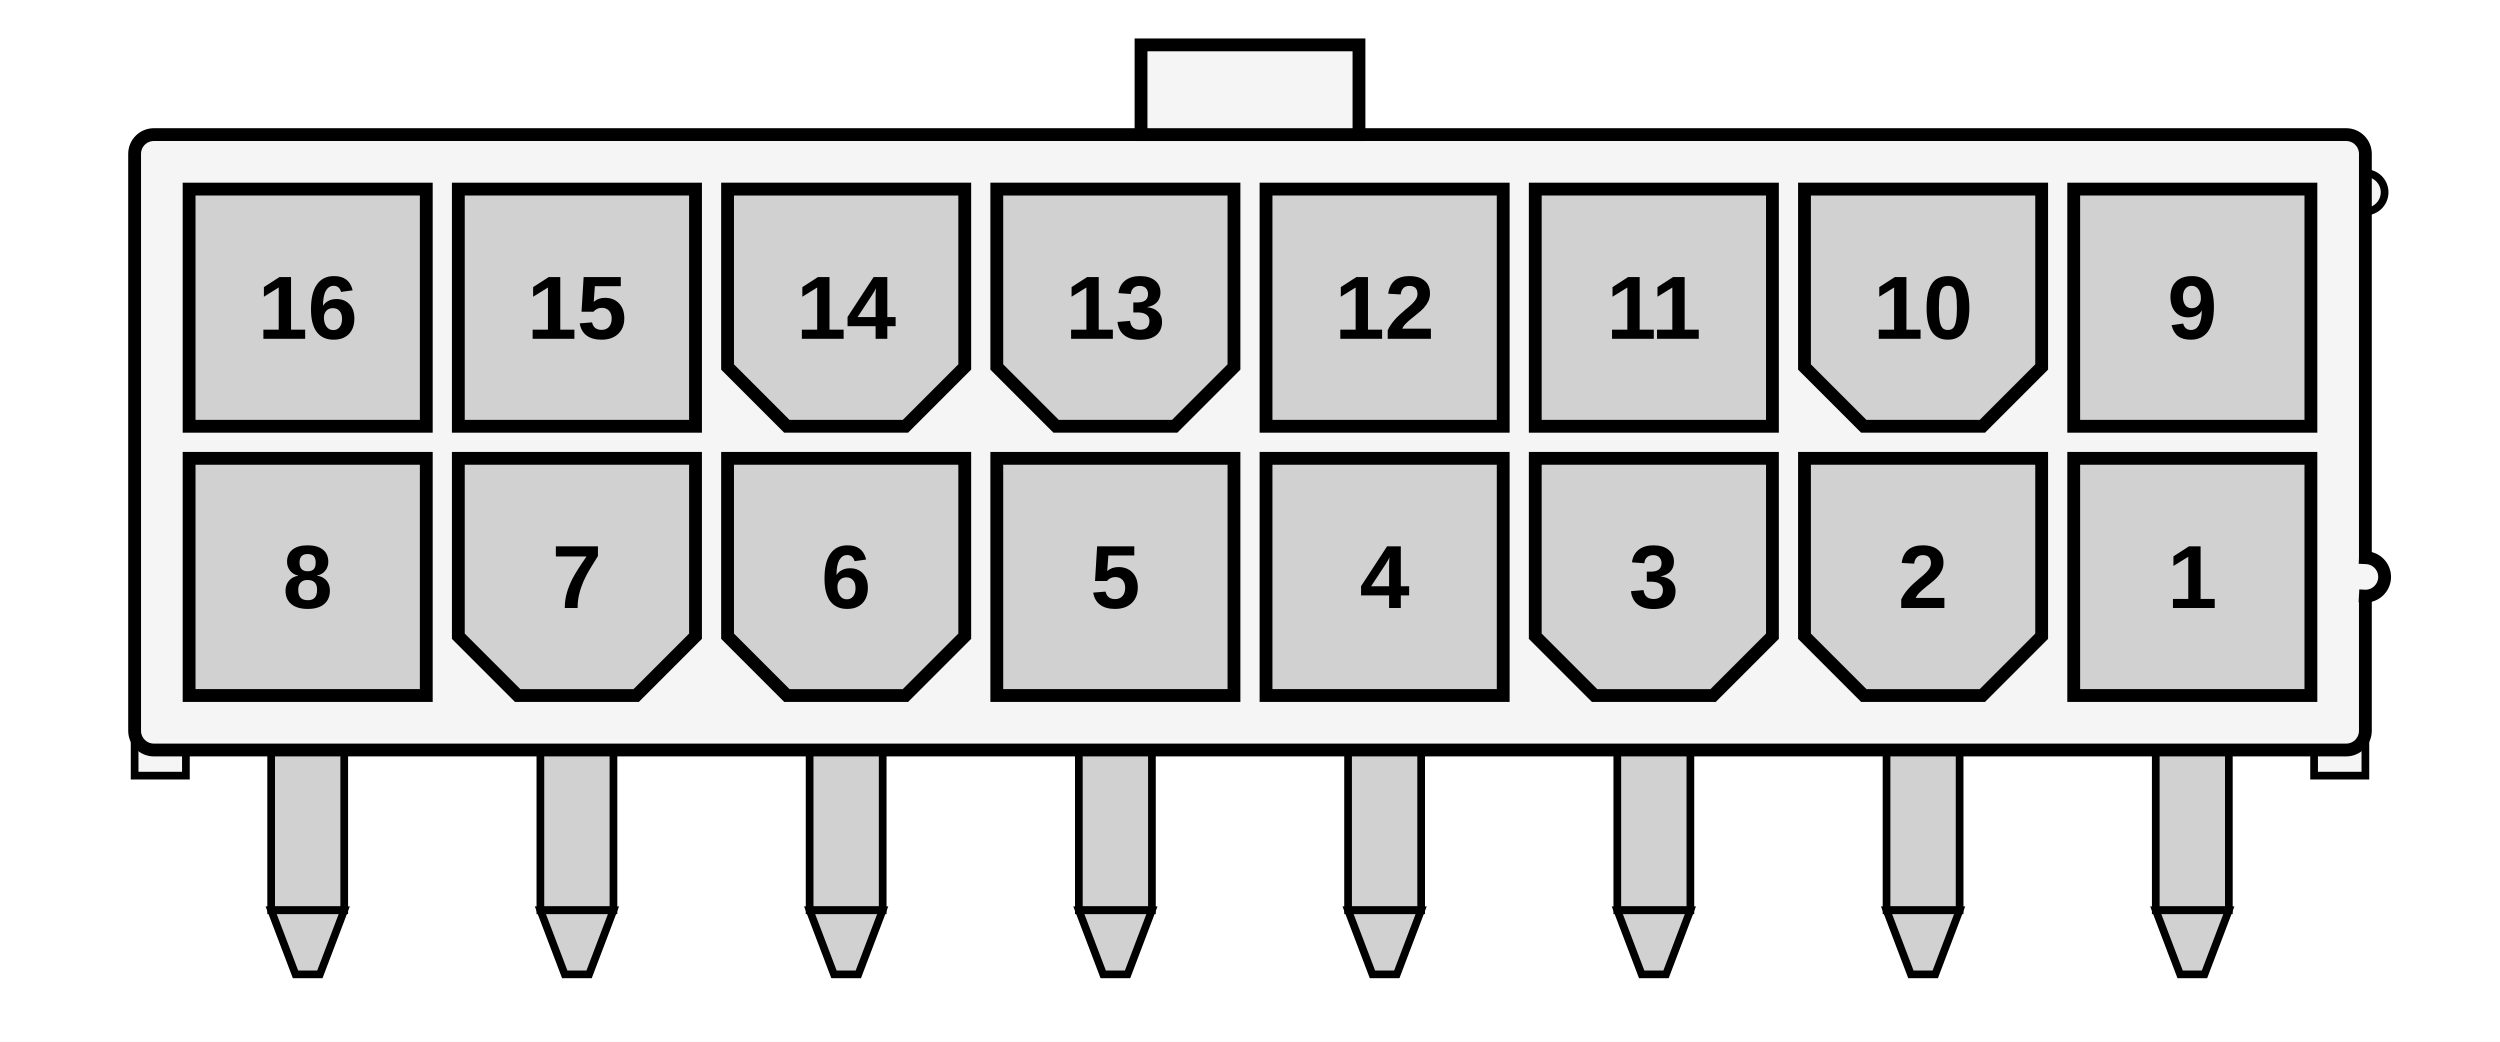
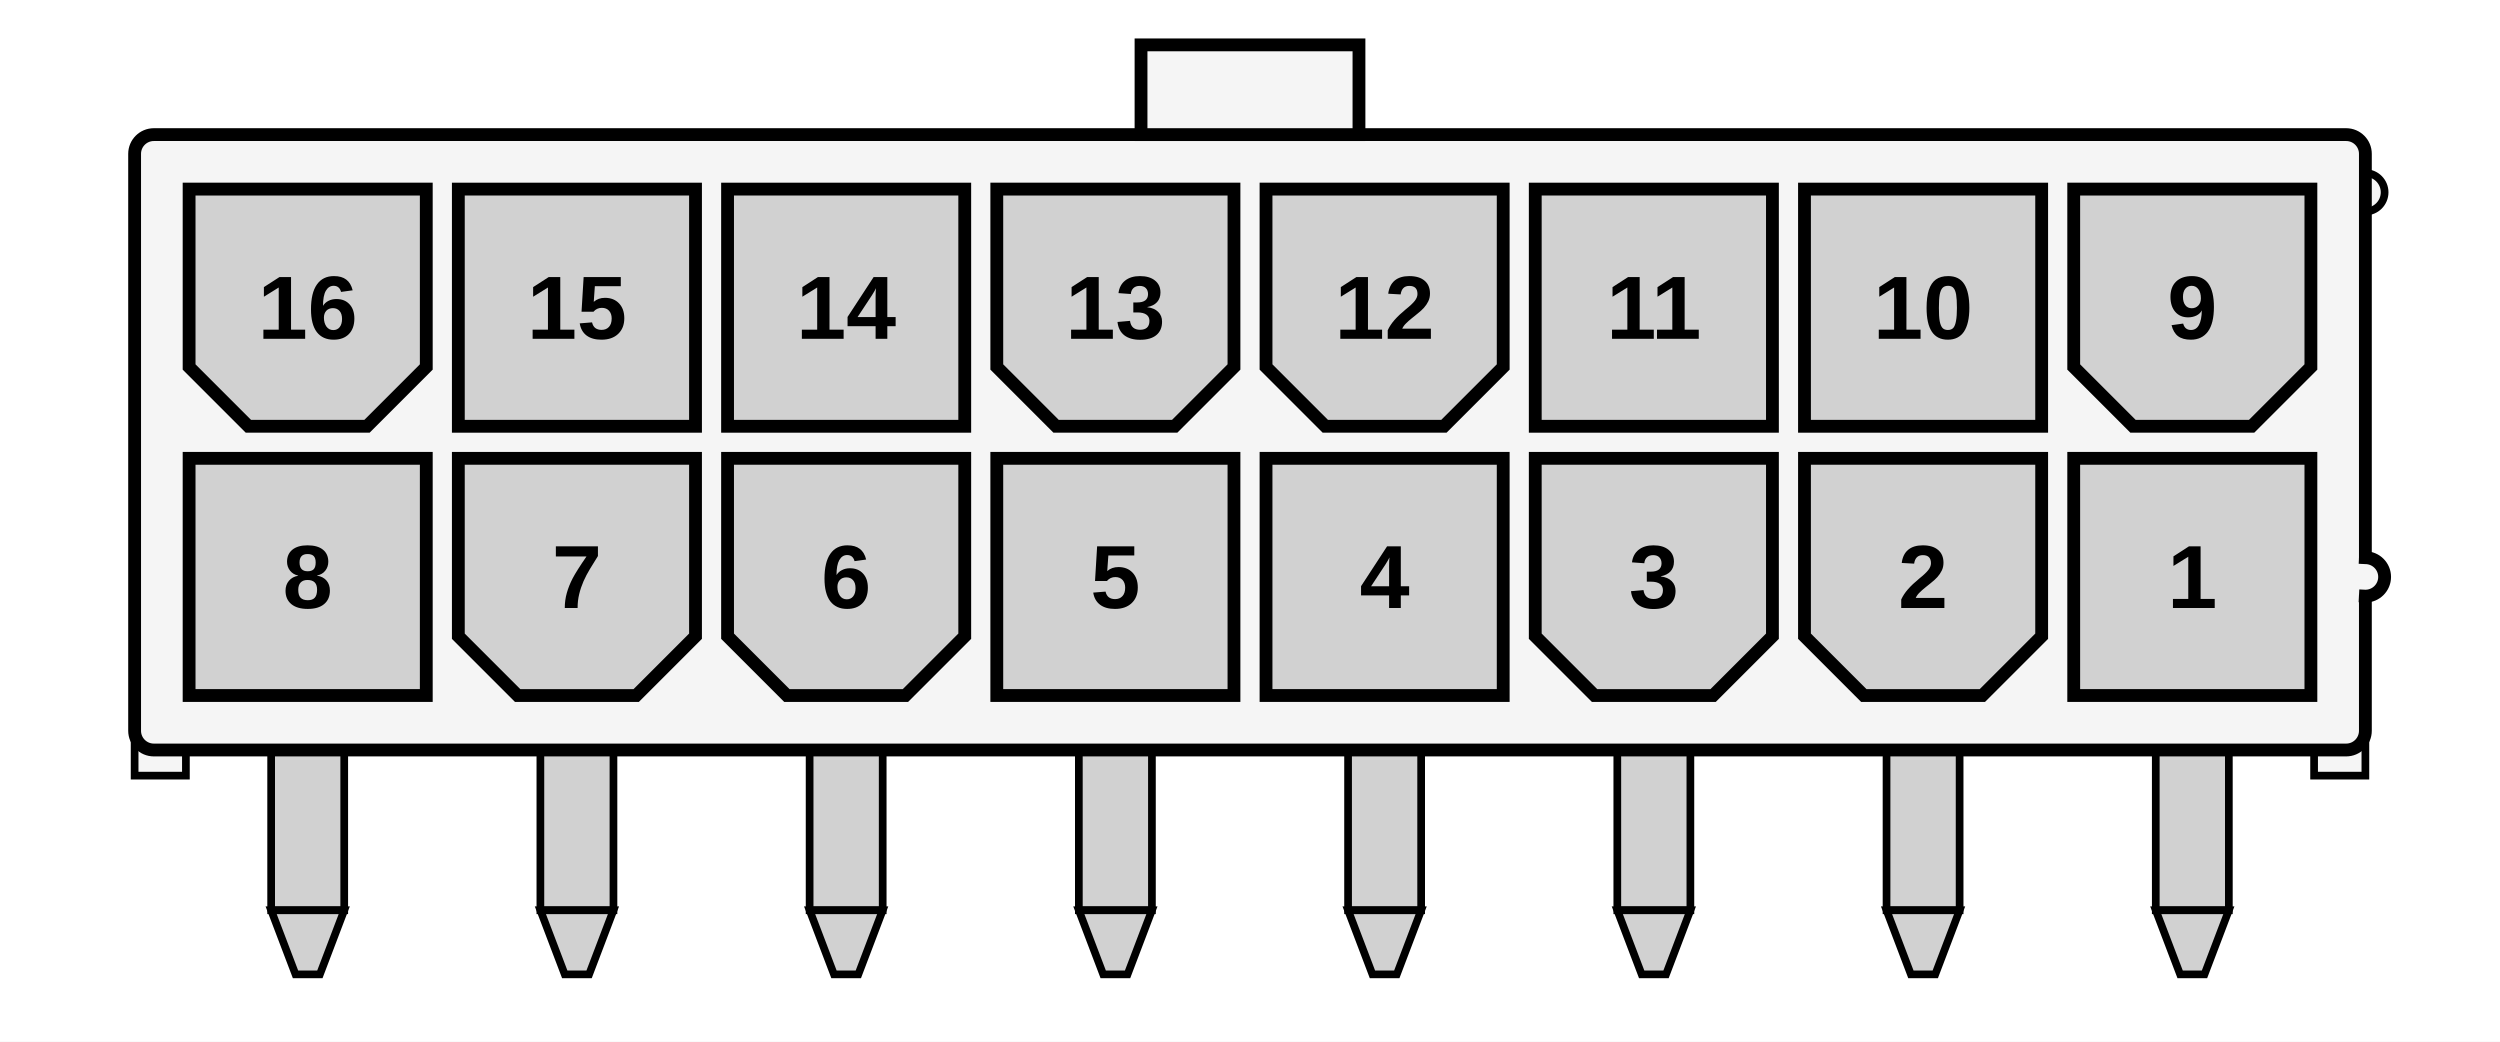
- <svg xmlns="http://www.w3.org/2000/svg" width="780.0" height="325.0" viewBox="0 0 390.0 162.5">
+ <svg xmlns="http://www.w3.org/2000/svg" width="3900.0" height="1625.0" viewBox="0 0 390.0 162.5">
  <defs>
</defs>
  <rect x="0" y="0" width="390.0" height="162.5" stroke="None" stroke-width="0" fill="#ffffff" />
  <rect x="21.0" y="113.0" width="8" height="8" stroke="black" stroke-width="1.2" fill="#f5f5f5" />
  <rect x="361.0" y="113.0" width="8" height="8" stroke="black" stroke-width="1.2" fill="#f5f5f5" />
  <circle cx="369.0" cy="30.0" r="3.0" stroke-dasharray="9.425 9.425" stroke-dashoffset="-14.137" stroke="black" stroke-width="1.2" fill="#f5f5f5" />
  <rect x="336.3" y="117.0" width="11.4" height="25" stroke="black" stroke-width="1.2" fill="#d1d1d1" />
  <path d="M336.3,142.0 L347.7,142.0 L343.9,152.0 L340.1,152.0 L336.3,142.0 Z" stroke="black" stroke-width="1.2" fill="#d1d1d1" />
  <rect x="294.3" y="117.0" width="11.4" height="25" stroke="black" stroke-width="1.2" fill="#d1d1d1" />
  <path d="M294.3,142.0 L305.7,142.0 L301.9,152.0 L298.1,152.0 L294.3,142.0 Z" stroke="black" stroke-width="1.2" fill="#d1d1d1" />
  <rect x="252.3" y="117.0" width="11.4" height="25" stroke="black" stroke-width="1.2" fill="#d1d1d1" />
  <path d="M252.3,142.0 L263.7,142.0 L259.9,152.0 L256.1,152.0 L252.3,142.0 Z" stroke="black" stroke-width="1.2" fill="#d1d1d1" />
  <rect x="210.3" y="117.0" width="11.4" height="25" stroke="black" stroke-width="1.2" fill="#d1d1d1" />
  <path d="M210.3,142.0 L221.7,142.0 L217.9,152.0 L214.1,152.0 L210.3,142.0 Z" stroke="black" stroke-width="1.2" fill="#d1d1d1" />
  <rect x="168.3" y="117.0" width="11.4" height="25" stroke="black" stroke-width="1.2" fill="#d1d1d1" />
  <path d="M168.3,142.0 L179.7,142.0 L175.9,152.0 L172.1,152.0 L168.3,142.0 Z" stroke="black" stroke-width="1.2" fill="#d1d1d1" />
  <rect x="126.3" y="117.0" width="11.4" height="25" stroke="black" stroke-width="1.2" fill="#d1d1d1" />
  <path d="M126.3,142.0 L137.7,142.0 L133.9,152.0 L130.1,152.0 L126.3,142.0 Z" stroke="black" stroke-width="1.2" fill="#d1d1d1" />
  <rect x="84.3" y="117.0" width="11.4" height="25" stroke="black" stroke-width="1.2" fill="#d1d1d1" />
  <path d="M84.3,142.0 L95.7,142.0 L91.9,152.0 L88.1,152.0 L84.3,142.0 Z" stroke="black" stroke-width="1.2" fill="#d1d1d1" />
  <rect x="42.3" y="117.0" width="11.4" height="25" stroke="black" stroke-width="1.2" fill="#d1d1d1" />
  <path d="M42.3,142.0 L53.7,142.0 L49.9,152.0 L46.1,152.0 L42.3,142.0 Z" stroke="black" stroke-width="1.2" fill="#d1d1d1" />
  <rect x="21.0" y="21.0" width="348.0" height="96" stroke="black" stroke-width="2" fill="#f5f5f5" rx="3.0" />
  <circle cx="369.0" cy="90.0" r="3.0" stroke-dasharray="9.425 9.425" stroke-dashoffset="-14.137" stroke="black" stroke-width="2" stroke-linecap="square" fill="#f5f5f5" />
  <rect x="323.5" y="71.5" width="37" height="37" stroke="black" stroke-width="2" fill="#d1d1d1" />
  <text x="342.0" y="90.0" font-size="14" font-family="arial" font-weight="bold" text-anchor="middle" dominant-baseline="central">1</text>
  <path d="M281.5,71.5 L318.5,71.5 L318.5,99.25 L309.25,108.5 L290.75,108.5 L281.5,99.25 L281.5,71.5 Z" stroke="black" stroke-width="2" fill="#d1d1d1" />
  <text x="300.0" y="90.0" font-size="14" font-family="arial" font-weight="bold" text-anchor="middle" dominant-baseline="central">2</text>
  <path d="M239.5,71.5 L276.5,71.5 L276.5,99.25 L267.25,108.5 L248.75,108.5 L239.5,99.25 L239.5,71.5 Z" stroke="black" stroke-width="2" fill="#d1d1d1" />
  <text x="258.0" y="90.0" font-size="14" font-family="arial" font-weight="bold" text-anchor="middle" dominant-baseline="central">3</text>
  <rect x="197.5" y="71.5" width="37" height="37" stroke="black" stroke-width="2" fill="#d1d1d1" />
  <text x="216.0" y="90.0" font-size="14" font-family="arial" font-weight="bold" text-anchor="middle" dominant-baseline="central">4</text>
  <rect x="155.5" y="71.5" width="37" height="37" stroke="black" stroke-width="2" fill="#d1d1d1" />
  <text x="174.0" y="90.0" font-size="14" font-family="arial" font-weight="bold" text-anchor="middle" dominant-baseline="central">5</text>
  <path d="M113.5,71.5 L150.5,71.5 L150.5,99.25 L141.25,108.5 L122.75,108.5 L113.5,99.25 L113.5,71.5 Z" stroke="black" stroke-width="2" fill="#d1d1d1" />
  <text x="132.0" y="90.0" font-size="14" font-family="arial" font-weight="bold" text-anchor="middle" dominant-baseline="central">6</text>
  <path d="M71.5,71.5 L108.5,71.5 L108.5,99.25 L99.25,108.5 L80.75,108.5 L71.5,99.25 L71.5,71.5 Z" stroke="black" stroke-width="2" fill="#d1d1d1" />
  <text x="90.0" y="90.0" font-size="14" font-family="arial" font-weight="bold" text-anchor="middle" dominant-baseline="central">7</text>
  <rect x="29.5" y="71.5" width="37" height="37" stroke="black" stroke-width="2" fill="#d1d1d1" />
  <text x="48.0" y="90.0" font-size="14" font-family="arial" font-weight="bold" text-anchor="middle" dominant-baseline="central">8</text>
-   <rect x="323.5" y="29.5" width="37" height="37" stroke="black" stroke-width="2" fill="#d1d1d1" />
+   <path d="M323.5,29.5 L360.5,29.5 L360.5,57.25 L351.25,66.5 L332.75,66.5 L323.5,57.25 L323.5,29.5 Z" stroke="black" stroke-width="2" fill="#d1d1d1" />
  <text x="342.0" y="48.0" font-size="14" font-family="arial" font-weight="bold" text-anchor="middle" dominant-baseline="central">9</text>
-   <path d="M281.5,29.5 L318.5,29.5 L318.5,57.25 L309.25,66.5 L290.75,66.5 L281.5,57.25 L281.5,29.5 Z" stroke="black" stroke-width="2" fill="#d1d1d1" />
+   <rect x="281.5" y="29.5" width="37" height="37" stroke="black" stroke-width="2" fill="#d1d1d1" />
  <text x="300.0" y="48.0" font-size="14" font-family="arial" font-weight="bold" text-anchor="middle" dominant-baseline="central">10</text>
  <rect x="239.5" y="29.5" width="37" height="37" stroke="black" stroke-width="2" fill="#d1d1d1" />
  <text x="258.0" y="48.0" font-size="14" font-family="arial" font-weight="bold" text-anchor="middle" dominant-baseline="central">11</text>
-   <rect x="197.5" y="29.5" width="37" height="37" stroke="black" stroke-width="2" fill="#d1d1d1" />
+   <path d="M197.5,29.5 L234.5,29.5 L234.5,57.25 L225.25,66.5 L206.75,66.5 L197.5,57.25 L197.5,29.5 Z" stroke="black" stroke-width="2" fill="#d1d1d1" />
  <text x="216.0" y="48.0" font-size="14" font-family="arial" font-weight="bold" text-anchor="middle" dominant-baseline="central">12</text>
  <path d="M155.5,29.5 L192.5,29.5 L192.5,57.25 L183.25,66.5 L164.75,66.5 L155.5,57.25 L155.5,29.5 Z" stroke="black" stroke-width="2" fill="#d1d1d1" />
  <text x="174.0" y="48.0" font-size="14" font-family="arial" font-weight="bold" text-anchor="middle" dominant-baseline="central">13</text>
-   <path d="M113.5,29.5 L150.5,29.5 L150.5,57.25 L141.25,66.5 L122.75,66.5 L113.5,57.25 L113.5,29.5 Z" stroke="black" stroke-width="2" fill="#d1d1d1" />
+   <rect x="113.5" y="29.5" width="37" height="37" stroke="black" stroke-width="2" fill="#d1d1d1" />
  <text x="132.0" y="48.0" font-size="14" font-family="arial" font-weight="bold" text-anchor="middle" dominant-baseline="central">14</text>
  <rect x="71.5" y="29.5" width="37" height="37" stroke="black" stroke-width="2" fill="#d1d1d1" />
  <text x="90.0" y="48.0" font-size="14" font-family="arial" font-weight="bold" text-anchor="middle" dominant-baseline="central">15</text>
-   <rect x="29.5" y="29.5" width="37" height="37" stroke="black" stroke-width="2" fill="#d1d1d1" />
+   <path d="M29.5,29.5 L66.5,29.5 L66.5,57.25 L57.25,66.5 L38.75,66.5 L29.5,57.25 L29.5,29.5 Z" stroke="black" stroke-width="2" fill="#d1d1d1" />
  <text x="48.0" y="48.0" font-size="14" font-family="arial" font-weight="bold" text-anchor="middle" dominant-baseline="central">16</text>
  <rect x="178.0" y="7.0" width="34" height="14" stroke="black" stroke-width="2" fill="#f5f5f5" />
</svg>
